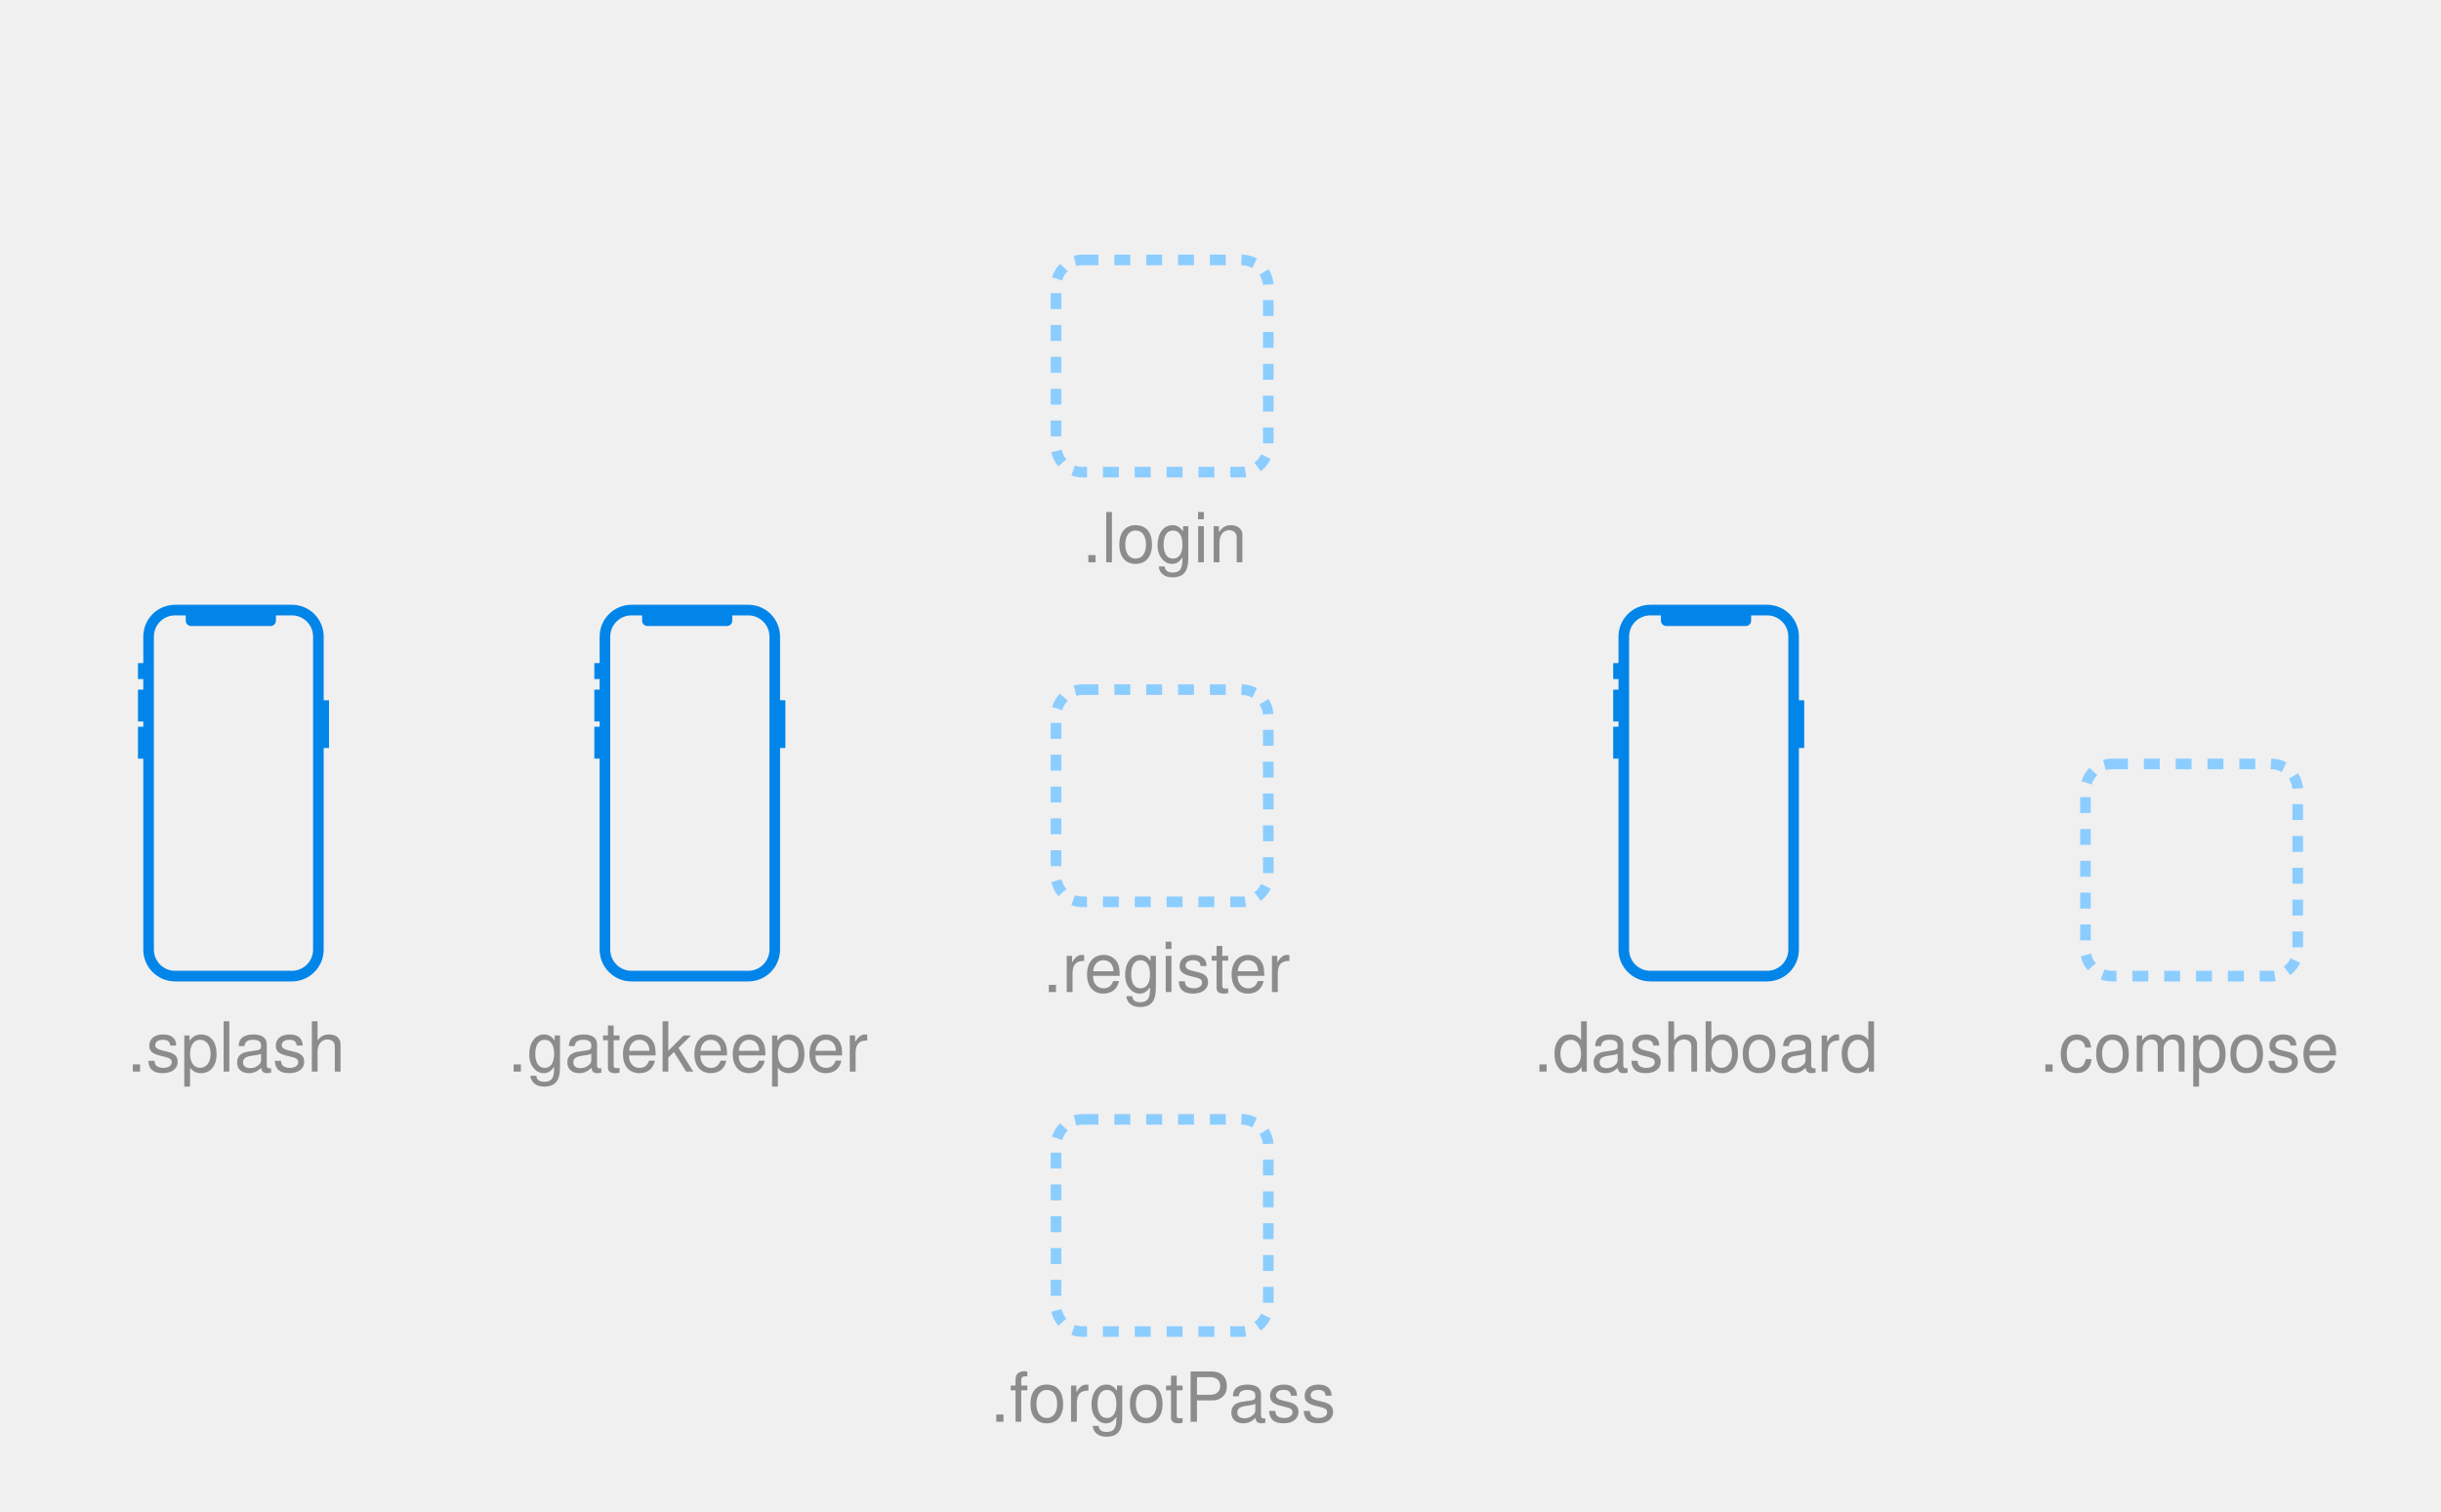
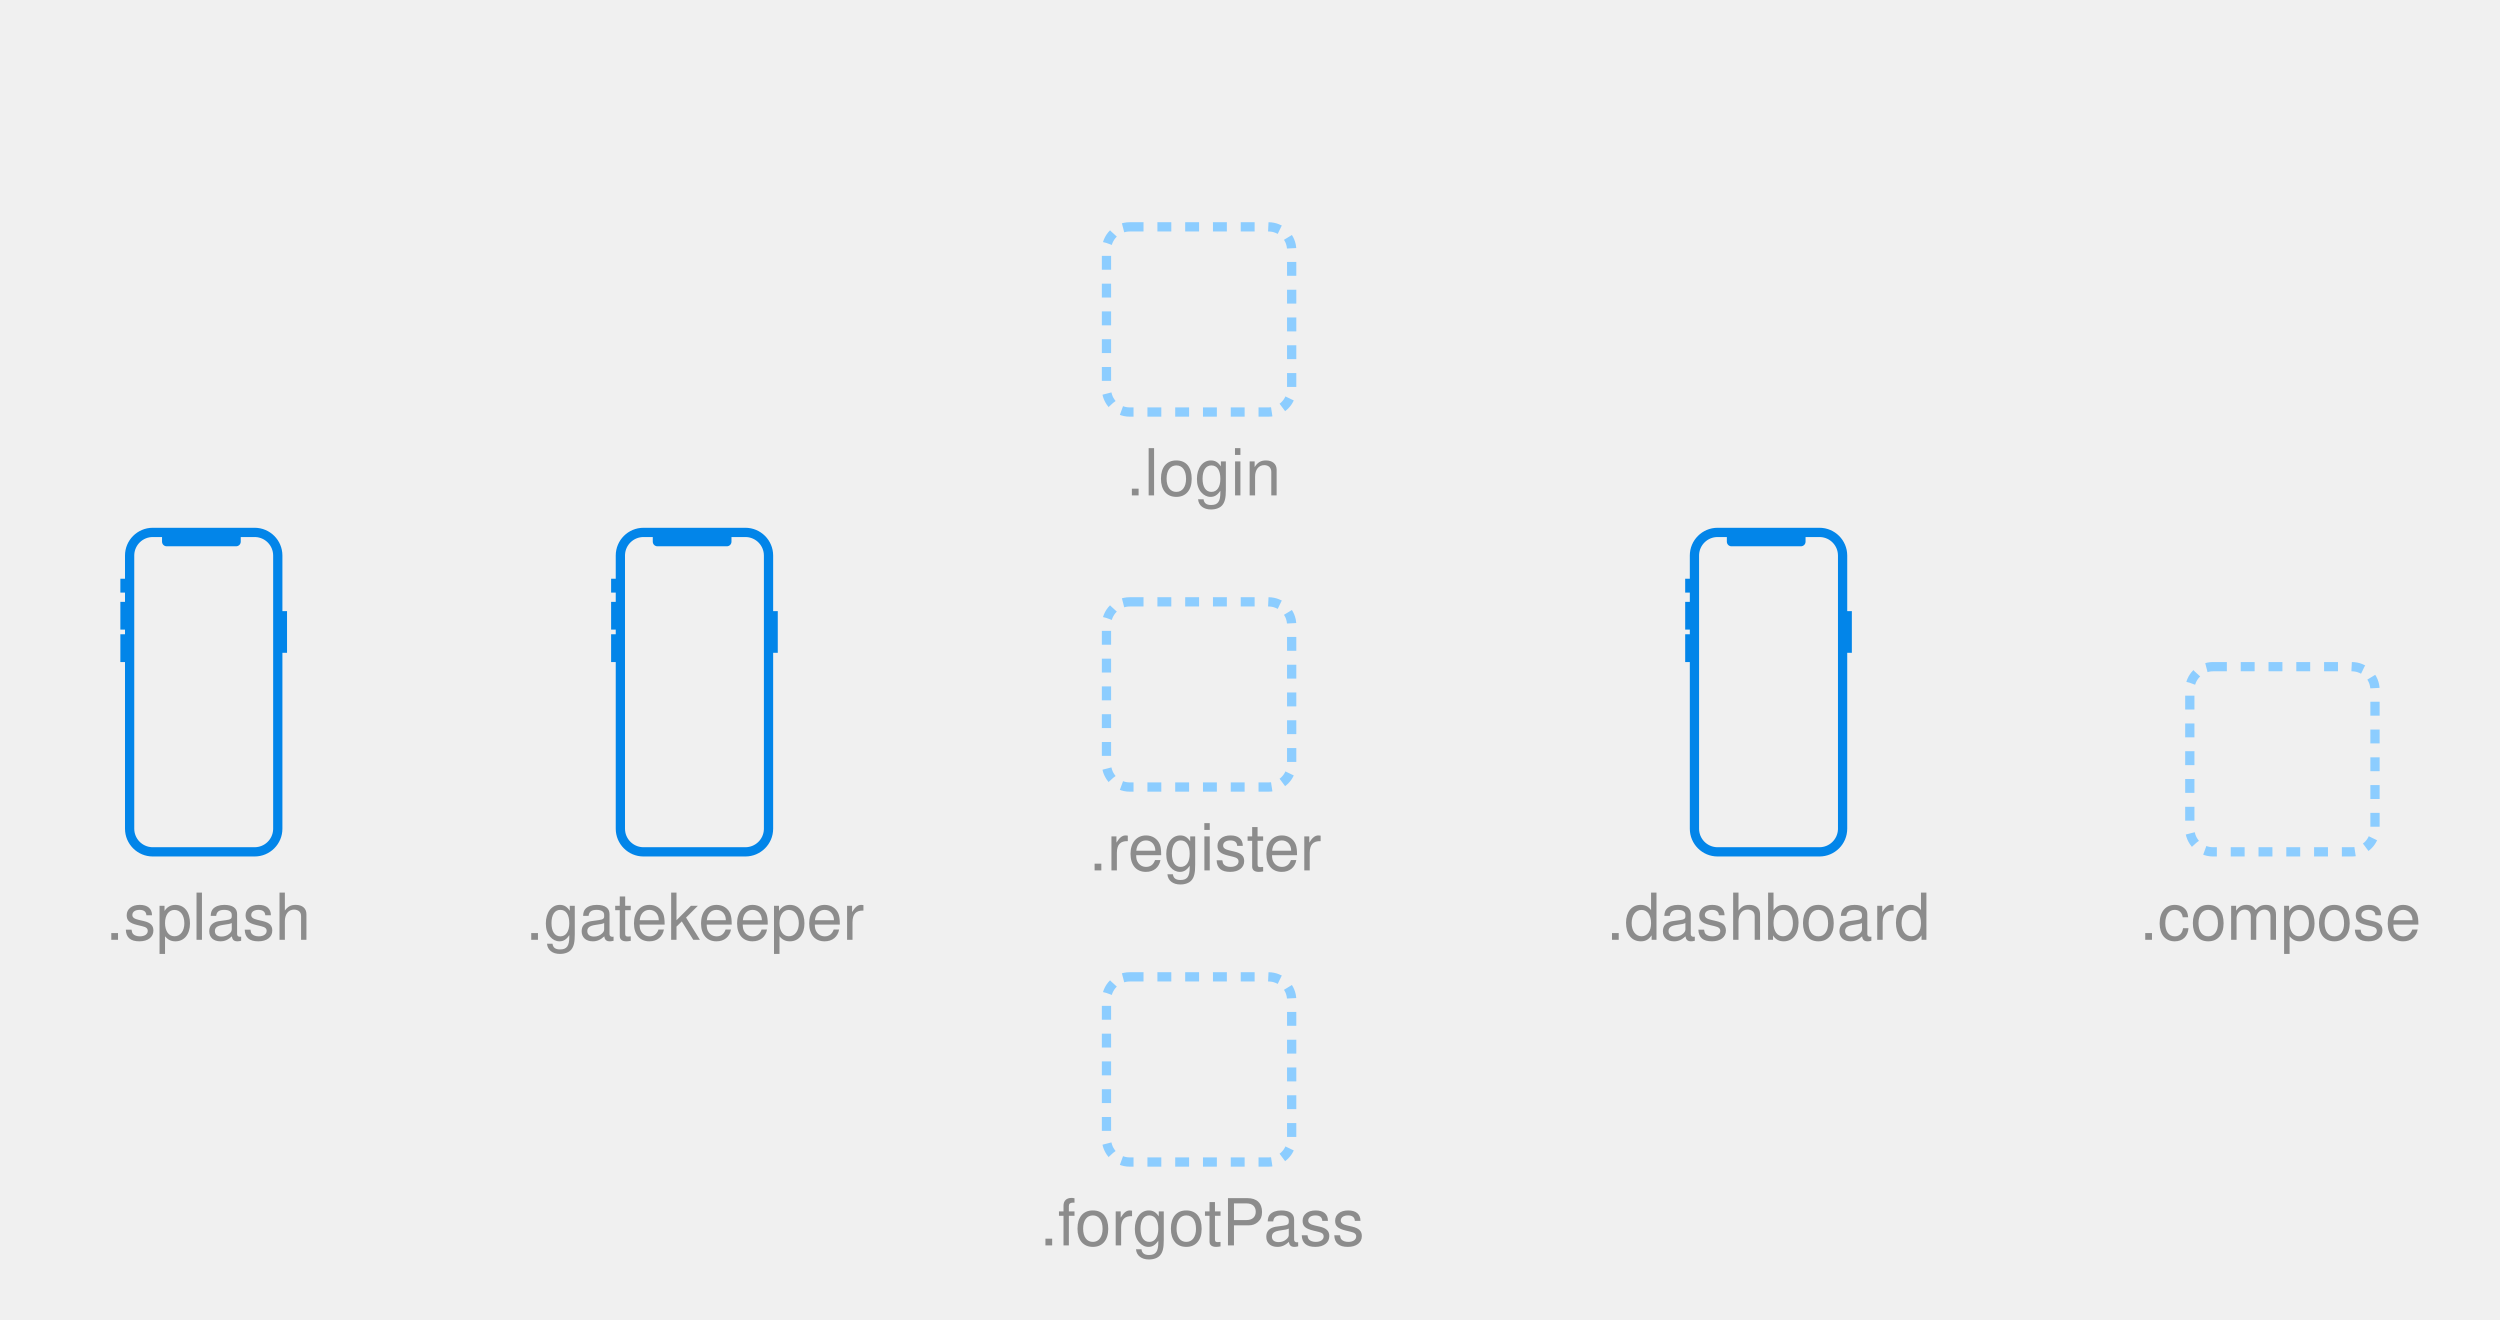
- <svg xmlns="http://www.w3.org/2000/svg" xmlns:xlink="http://www.w3.org/1999/xlink" width="460px" height="285px" viewBox="0 0 460 285" version="1.1">
+ <svg xmlns="http://www.w3.org/2000/svg" xmlns:xlink="http://www.w3.org/1999/xlink" width="540px" height="285px" viewBox="0 0 540 285" version="1.1">
  <defs>
-     <rect id="path-1" x="198" y="48" width="42" height="42" rx="6" />
+     <rect id="path-1" x="238" y="48" width="42" height="42" rx="6" />
    <mask id="mask-2" maskContentUnits="userSpaceOnUse" maskUnits="objectBoundingBox" x="0" y="0" width="42" height="42" fill="white">
      <use xlink:href="#path-1" />
    </mask>
-     <rect id="path-3" x="198" y="129" width="42" height="42" rx="6" />
+     <rect id="path-3" x="238" y="129" width="42" height="42" rx="6" />
    <mask id="mask-4" maskContentUnits="userSpaceOnUse" maskUnits="objectBoundingBox" x="0" y="0" width="42" height="42" fill="white">
      <use xlink:href="#path-3" />
    </mask>
-     <rect id="path-5" x="392" y="143" width="42" height="42" rx="6" />
+     <rect id="path-5" x="472" y="143" width="42" height="42" rx="6" />
    <mask id="mask-6" maskContentUnits="userSpaceOnUse" maskUnits="objectBoundingBox" x="0" y="0" width="42" height="42" fill="white">
      <use xlink:href="#path-5" />
    </mask>
-     <rect id="path-7" x="198" y="210" width="42" height="42" rx="6" />
+     <rect id="path-7" x="238" y="210" width="42" height="42" rx="6" />
    <mask id="mask-8" maskContentUnits="userSpaceOnUse" maskUnits="objectBoundingBox" x="0" y="0" width="42" height="42" fill="white">
      <use xlink:href="#path-7" />
    </mask>
  </defs>
  <g id="iPhone-8" stroke="none" stroke-width="1" fill="none" fill-rule="evenodd">
    <path d="M55,114 C58.314,114 61,116.686 61,120 L61,132 L62,132 L62,141 L61,141 L61,179 C61,182.314 58.314,185 55,185 L33,185 C29.686,185 27,182.314 27,179 L27,143 L26,143 L26,137 L27,137 L27,136 L26,136 L26,130 L27,130 L27,128 L26,128 L26,125 L27,125 L27,120 C27,116.686 29.686,114 33,114 L55,114 Z M55,116 L52,116 L52,117 C52,117.552 51.552,118 51,118 L36,118 C35.448,118 35,117.552 35,117 L35,116 L33,116 C30.858,116 29.109,117.684 29.005,119.8 L29,120 L29,179 C29,181.142 30.684,182.891 32.8,182.995 L33,183 L55,183 C57.142,183 58.891,181.316 58.995,179.2 L59,179 L59,120 C59,117.858 57.316,116.109 55.2,116.005 L55,116 Z" id="Combined-Shape" fill="#0285E9" fill-rule="nonzero" />
-     <path d="M141,114 C144.314,114 147,116.686 147,120 L147,132 L148,132 L148,141 L147,141 L147,179 C147,182.314 144.314,185 141,185 L119,185 C115.686,185 113,182.314 113,179 L113,143 L112,143 L112,137 L113,137 L113,136 L112,136 L112,130 L113,130 L113,128 L112,128 L112,125 L113,125 L113,120 C113,116.686 115.686,114 119,114 L141,114 Z M141,116 L138,116 L138,117 C138,117.552 137.552,118 137,118 L122,118 C121.448,118 121,117.552 121,117 L121,116 L119,116 C116.858,116 115.109,117.684 115.005,119.8 L115,120 L115,179 C115,181.142 116.684,182.891 118.8,182.995 L119,183 L141,183 C143.142,183 144.891,181.316 144.995,179.2 L145,179 L145,120 C145,117.858 143.316,116.109 141.2,116.005 L141,116 Z" id="Combined-Shape-Copy" fill="#0285E9" fill-rule="nonzero" />
-     <path d="M333,114 C336.314,114 339,116.686 339,120 L339,132 L340,132 L340,141 L339,141 L339,179 C339,182.314 336.314,185 333,185 L311,185 C307.686,185 305,182.314 305,179 L305,143 L304,143 L304,137 L305,137 L305,136 L304,136 L304,130 L305,130 L305,128 L304,128 L304,125 L305,125 L305,120 C305,116.686 307.686,114 311,114 L333,114 Z M333,116 L330,116 L330,117 C330,117.552 329.552,118 329,118 L314,118 C313.448,118 313,117.552 313,117 L313,116 L311,116 C308.858,116 307.109,117.684 307.005,119.8 L307,120 L307,179 C307,181.142 308.684,182.891 310.8,182.995 L311,183 L333,183 C335.142,183 336.891,181.316 336.995,179.2 L337,179 L337,120 C337,117.858 335.316,116.109 333.2,116.005 L333,116 Z" id="Combined-Shape-Copy-2" fill="#0285E9" fill-rule="nonzero" />
-     <text id=".splash" font-family="Helvetica" font-size="13" font-weight="normal" fill="#8C8C8C">
-       <tspan x="23.905" y="202">.splash</tspan>
+     <path d="M161,114 C164.314,114 167,116.686 167,120 L167,132 L168,132 L168,141 L167,141 L167,179 C167,182.314 164.314,185 161,185 L139,185 C135.686,185 133,182.314 133,179 L133,143 L132,143 L132,137 L133,137 L133,136 L132,136 L132,130 L133,130 L133,128 L132,128 L132,125 L133,125 L133,120 C133,116.686 135.686,114 139,114 L161,114 Z M161,116 L158,116 L158,117 C158,117.552 157.552,118 157,118 L142,118 C141.448,118 141,117.552 141,117 L141,116 L139,116 C136.858,116 135.109,117.684 135.005,119.8 L135,120 L135,179 C135,181.142 136.684,182.891 138.8,182.995 L139,183 L161,183 C163.142,183 164.891,181.316 164.995,179.2 L165,179 L165,120 C165,117.858 163.316,116.109 161.2,116.005 L161,116 Z" id="Combined-Shape-Copy" fill="#0285E9" fill-rule="nonzero" />
+     <path d="M393,114 C396.314,114 399,116.686 399,120 L399,132 L400,132 L400,141 L399,141 L399,179 C399,182.314 396.314,185 393,185 L371,185 C367.686,185 365,182.314 365,179 L365,143 L364,143 L364,137 L365,137 L365,136 L364,136 L364,130 L365,130 L365,128 L364,128 L364,125 L365,125 L365,120 C365,116.686 367.686,114 371,114 L393,114 Z M393,116 L390,116 L390,117 C390,117.552 389.552,118 389,118 L374,118 C373.448,118 373,117.552 373,117 L373,116 L371,116 C368.858,116 367.109,117.684 367.005,119.8 L367,120 L367,179 C367,181.142 368.684,182.891 370.8,182.995 L371,183 L393,183 C395.142,183 396.891,181.316 396.995,179.2 L397,179 L397,120 C397,117.858 395.316,116.109 393.2,116.005 L393,116 Z" id="Combined-Shape-Copy-2" fill="#0285E9" fill-rule="nonzero" />
+     <text id=".splash" font-family="Helvetica" font-size="14" font-weight="normal" fill="#8C8C8C">
+       <tspan x="22.821" y="203">.splash</tspan>
    </text>
-     <text id=".dashboard" font-family="Helvetica" font-size="13" font-weight="normal" fill="#8C8C8C">
-       <tspan x="288.975" y="202">.dashboard</tspan>
+     <text id=".dashboard" font-family="Helvetica" font-size="14" font-weight="normal" fill="#8C8C8C">
+       <tspan x="346.973" y="203">.dashboard</tspan>
    </text>
-     <text id=".compose" font-family="Helvetica" font-size="13" font-weight="normal" fill="#8C8C8C">
-       <tspan x="384.32" y="202">.compose</tspan>
+     <text id=".compose" font-family="Helvetica" font-size="14" font-weight="normal" fill="#8C8C8C">
+       <tspan x="462.152" y="203">.compose</tspan>
    </text>
-     <text id=".login" font-family="Helvetica" font-size="13" font-weight="normal" fill="#8C8C8C">
-       <tspan x="203.961" y="106">.login</tspan>
+     <text id=".login" font-family="Helvetica" font-size="14" font-weight="normal" fill="#8C8C8C">
+       <tspan x="243.266" y="107">.login</tspan>
    </text>
-     <text id=".register" font-family="Helvetica" font-size="13" font-weight="normal" fill="#8C8C8C">
-       <tspan x="196.52" y="187">.register</tspan>
+     <text id=".register" font-family="Helvetica" font-size="14" font-weight="normal" fill="#8C8C8C">
+       <tspan x="235.214" y="188">.register</tspan>
+     </text>
+     <text id=".forgotPass" font-family="Helvetica" font-size="14" font-weight="normal" fill="#8C8C8C">
+       <tspan x="224.593" y="269">.forgotPass</tspan>
+     </text>
+     <text id=".gatekeeper" font-family="Helvetica" font-size="14" font-weight="normal" fill="#8C8C8C">
+       <tspan x="113.528" y="203">.gatekeeper</tspan>
    </text>
    <use id="Rectangle" stroke="#8CCDFF" mask="url(#mask-2)" stroke-width="4" stroke-dasharray="3" xlink:href="#path-1" />
    <use id="Rectangle-Copy-4" stroke="#8CCDFF" mask="url(#mask-4)" stroke-width="4" stroke-dasharray="3" xlink:href="#path-3" />
    <use id="Rectangle-Copy-6" stroke="#8CCDFF" mask="url(#mask-6)" stroke-width="4" stroke-dasharray="3" xlink:href="#path-5" />
    <use id="Rectangle-Copy-5" stroke="#8CCDFF" mask="url(#mask-8)" stroke-width="4" stroke-dasharray="3" xlink:href="#path-7" />
-     <text id=".forgotPass" font-family="Helvetica" font-size="13" font-weight="normal" fill="#8C8C8C">
-       <tspan x="186.622" y="268">.forgotPass</tspan>
-     </text>
-     <text id=".gatekeeper" font-family="Helvetica" font-size="13" font-weight="normal" fill="#8C8C8C">
-       <tspan x="95.669" y="202">.gatekeeper</tspan>
-     </text>
  </g>
</svg>
